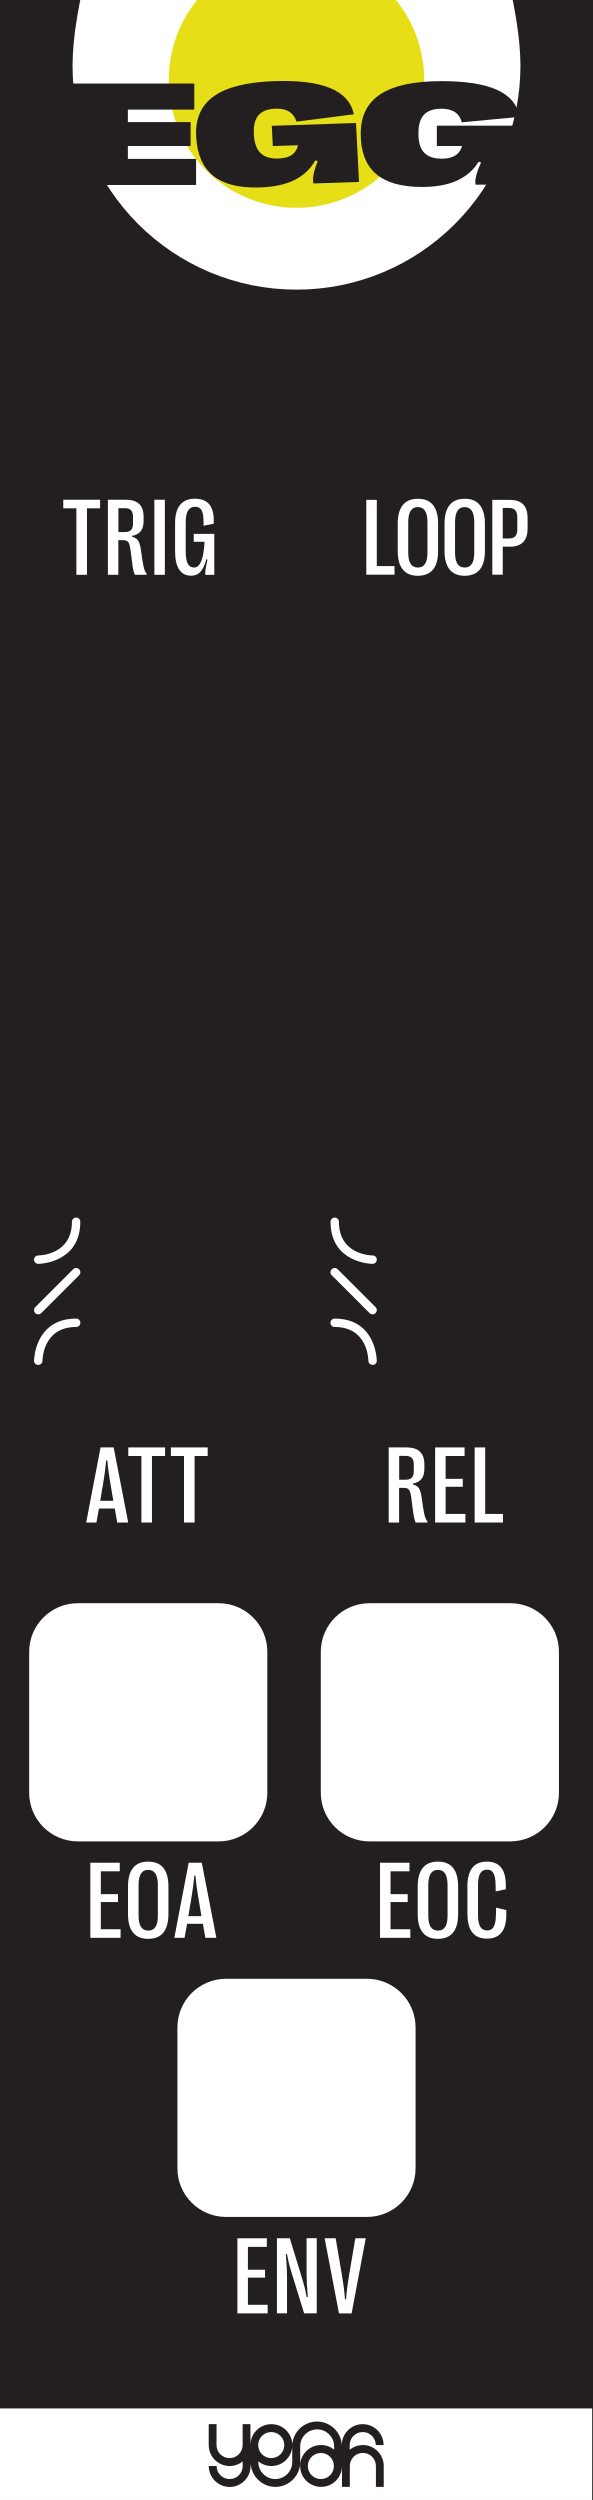
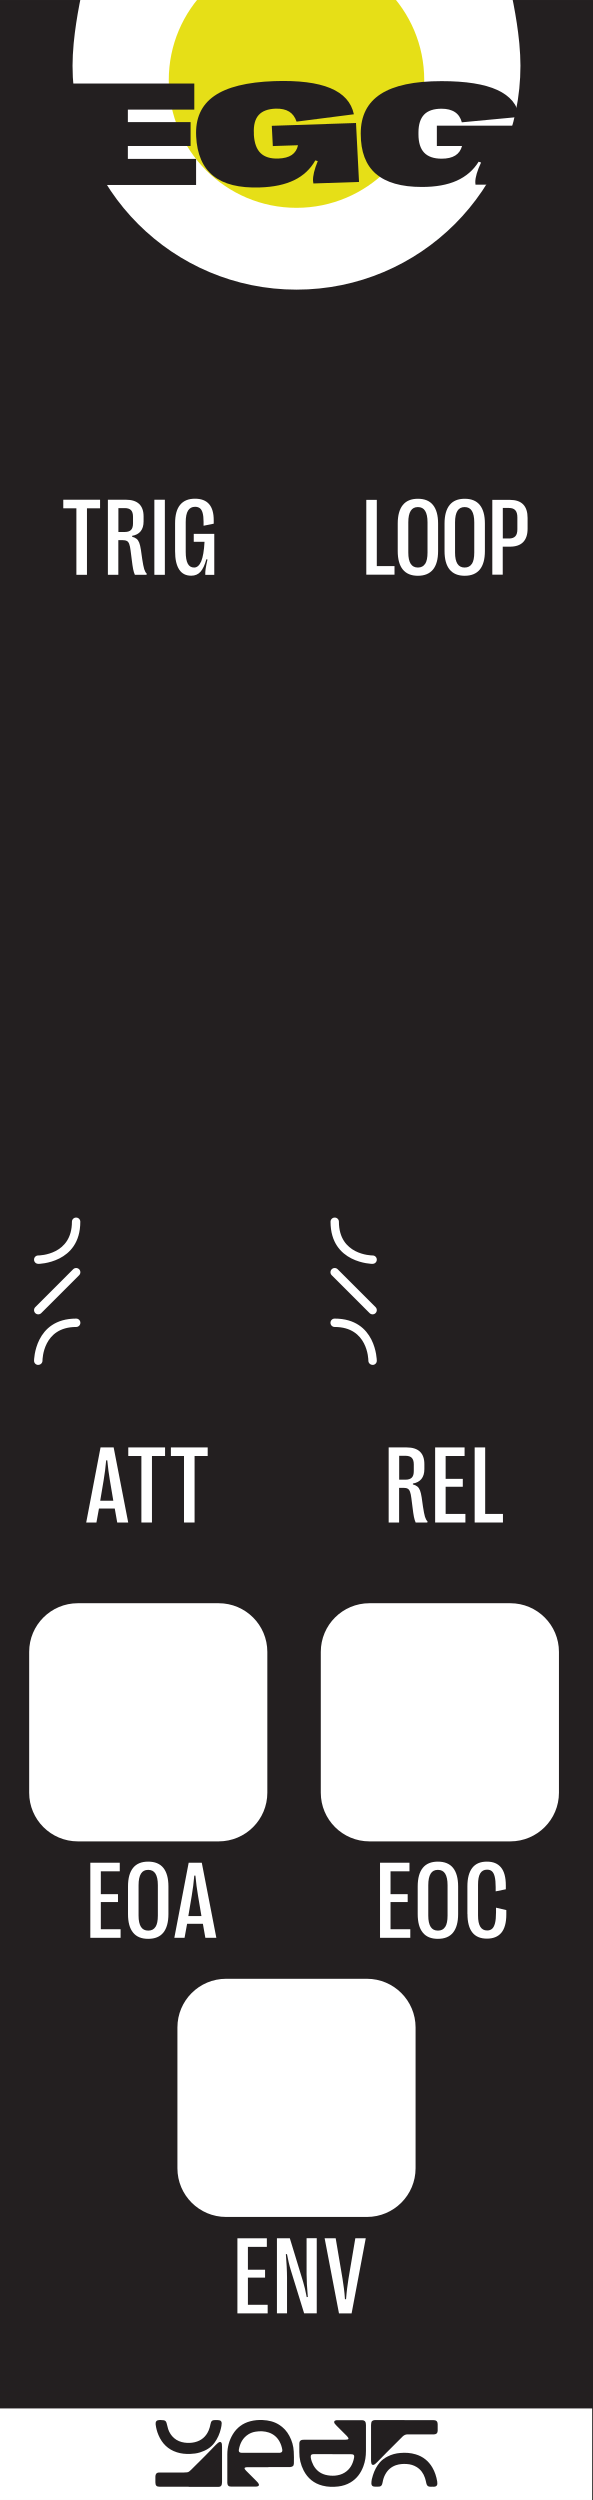
<svg xmlns="http://www.w3.org/2000/svg" id="design" width="30.48mm" height="128.5mm" viewBox="0 0 86.4 364.25">
-   <rect id="BG" width="86.4" height="366.7" style="fill: #231f20;" />
+   <rect id="BG" width="86.4" height="366.7" style="fill: #231f20; stroke-width: 0px;" />
  <g>
    <g id="EGG_ILLO" data-name="EGG ILLO">
-       <path d="m75.67,6.38c0-.1-.02-.2-.03-.3-1.38-14.01-10.01-35.1-11.21-37.97-.03-.08-.06-.15-.1-.23-.03-.06-.04-.1-.04-.1h0c-3.54-8.14-11.65-13.84-21.09-13.84s-17.55,5.7-21.09,13.84h0s-.02.04-.04.1c-.03.08-.06.15-.1.23-1.19,2.86-9.83,23.96-11.21,37.97-.01.1-.02.2-.03.3-.1,1.11-.16,2.18-.16,3.19,0,18.02,14.61,32.63,32.63,32.63s32.63-14.61,32.63-32.63c0-1.01-.06-2.07-.16-3.19Z" style="fill: #fff;" />
-       <circle cx="43.2" cy="11.67" r="18.61" style="fill: #e6df17;" />
+       <path d="M75.67,6.38c0-.1-.02-.2-.03-.3-1.38-14.01-10.01-35.1-11.21-37.97-.03-.08-.06-.15-.1-.23-.03-.06-.04-.1-.04-.1h0c-3.54-8.14-11.65-13.84-21.09-13.84s-17.55,5.7-21.09,13.84h0s-.02.04-.04.1c-.03.08-.06.15-.1.23-1.19,2.86-9.83,23.96-11.21,37.97-.01.1-.02.2-.03.3-.1,1.11-.16,2.18-.16,3.19,0,18.02,14.61,32.63,32.63,32.63s32.63-14.61,32.63-32.63c0-1.01-.06-2.07-.16-3.19Z" style="fill: #fff; stroke-width: 0px;" />
+       <circle cx="43.2" cy="11.67" r="18.61" style="fill: #e6df17; stroke-width: 0px;" />
    </g>
    <g id="EGG">
-       <path d="m28.57,26.95H10.48v-14.78h17.83v3.8h-9.68v1.82h9.14v3.48h-9.14v1.88h9.94v3.8Z" style="fill: #231f20;" />
-       <path d="m31.08,25.63c-1.53-1.23-2.37-3.14-2.5-5.75v-.04c-.13-2.57.74-4.52,2.61-5.84s4.8-2.04,8.76-2.18c3.54-.12,6.26.22,8.18,1.02s3.06,2.06,3.43,3.81l-8.35,1.07c-.22-.66-.58-1.15-1.08-1.46s-1.16-.45-1.96-.43c-1.14.04-1.97.35-2.49.94s-.75,1.47-.69,2.64v.26c.08,1.2.4,2.08.98,2.64s1.44.83,2.58.79c.83-.03,1.49-.2,1.96-.52s.78-.8.91-1.42l-3.67.12-.15-2.95,12.27-.41.44,8.59-6.65.22c-.03-.15-.04-.28-.05-.37-.04-.71.19-1.67.69-2.89l-.36-.1c-.71,1.26-1.73,2.22-3.06,2.87s-3,1.01-5.02,1.07c-3,.1-5.26-.46-6.79-1.69Z" style="fill: #231f20;" />
-       <path d="m54.76,25.32c-1.47-1.28-2.2-3.22-2.2-5.83v-.04c0-2.58.97-4.49,2.91-5.75s4.9-1.88,8.87-1.88c3.54,0,6.25.43,8.12,1.29s2.95,2.16,3.23,3.92l-8.4.79c-.18-.67-.52-1.17-1.01-1.49s-1.13-.49-1.94-.49c-1.14,0-1.99.28-2.54.85s-.83,1.44-.83,2.62v.26c0,1.2.28,2.09.83,2.67s1.4.88,2.54.88c.83,0,1.49-.15,1.99-.46s.82-.77.99-1.39h-3.67v-2.96h12.28v8.6h-6.65c-.02-.15-.03-.28-.03-.37,0-.71.28-1.66.84-2.86l-.35-.12c-.77,1.24-1.84,2.16-3.2,2.77s-3.05.91-5.07.91c-3,0-5.23-.64-6.7-1.92Z" style="fill: #231f20;" />
+       <path d="M28.57,26.95H10.48v-14.78h17.83v3.8h-9.68v1.82h9.14v3.48h-9.14v1.88h9.94v3.8Z" style="fill: #231f20; stroke-width: 0px;" />
+       <path d="M31.08,25.63c-1.53-1.23-2.37-3.14-2.5-5.75v-.04c-.13-2.57.74-4.52,2.61-5.84s4.8-2.04,8.76-2.18c3.54-.12,6.26.22,8.18,1.02s3.06,2.06,3.43,3.81l-8.35,1.07c-.22-.66-.58-1.15-1.08-1.46s-1.16-.45-1.96-.43c-1.14.04-1.97.35-2.49.94s-.75,1.47-.69,2.64v.26c.08,1.2.4,2.08.98,2.64s1.44.83,2.58.79c.83-.03,1.49-.2,1.96-.52s.78-.8.91-1.42l-3.67.12-.15-2.95,12.27-.41.44,8.59-6.65.22c-.03-.15-.04-.28-.05-.37-.04-.71.19-1.67.69-2.89l-.36-.1c-.71,1.26-1.73,2.22-3.06,2.87s-3,1.01-5.02,1.07c-3,.1-5.26-.46-6.79-1.69Z" style="fill: #231f20; stroke-width: 0px;" />
+       <path d="M54.76,25.32c-1.47-1.28-2.2-3.22-2.2-5.83v-.04c0-2.58.97-4.49,2.91-5.75s4.9-1.88,8.87-1.88c3.54,0,6.25.43,8.12,1.29s2.95,2.16,3.23,3.92l-8.4.79c-.18-.67-.52-1.17-1.01-1.49s-1.13-.49-1.94-.49c-1.14,0-1.99.28-2.54.85s-.83,1.44-.83,2.62v.26c0,1.2.28,2.09.83,2.67s1.4.88,2.54.88c.83,0,1.49-.15,1.99-.46s.82-.77.99-1.39h-3.67v-2.96h12.28v8.6h-6.65c-.02-.15-.03-.28-.03-.37,0-.71.28-1.66.84-2.86l-.35-.12c-.77,1.24-1.84,2.16-3.2,2.77s-3.05.91-5.07.91c-3,0-5.23-.64-6.7-1.92Z" style="fill: #231f20; stroke-width: 0px;" />
    </g>
  </g>
  <g id="REL_slopes" data-name="REL slopes">
-     <path d="m54.29,191.5c.16,0,.31-.06.43-.18.24-.24.24-.63,0-.87l-5.52-5.52c-.24-.24-.63-.24-.87,0-.24.24-.24.63,0,.87l5.52,5.52c.12.12.28.18.43.18Z" style="fill: #fff;" />
-     <path d="m54.29,184.14c.34,0,.61-.27.61-.61,0-.34-.27-.61-.61-.61-.2,0-4.91-.08-4.91-4.91,0-.34-.27-.61-.61-.61s-.61.27-.61.61c0,6.07,6.08,6.14,6.14,6.14Z" style="fill: #fff;" />
-     <path d="m54.29,198.87h0c.34,0,.61-.27.61-.61,0-.06-.07-6.14-6.14-6.14-.34,0-.61.27-.61.61,0,.34.27.61.61.61,4.83,0,4.91,4.71,4.91,4.91,0,.34.28.61.61.61Z" style="fill: #fff;" />
+     <path d="M54.29,191.5c.16,0,.31-.06.43-.18.24-.24.24-.63,0-.87l-5.52-5.52c-.24-.24-.63-.24-.87,0-.24.24-.24.63,0,.87l5.52,5.52c.12.12.28.18.43.18Z" style="fill: #fff; stroke-width: 0px;" />
+     <path d="M54.29,184.14c.34,0,.61-.27.61-.61,0-.34-.27-.61-.61-.61-.2,0-4.91-.08-4.91-4.91,0-.34-.27-.61-.61-.61s-.61.27-.61.61c0,6.07,6.08,6.14,6.14,6.14Z" style="fill: #fff; stroke-width: 0px;" />
+     <path d="M54.29,198.87h0c.34,0,.61-.27.61-.61,0-.06-.07-6.14-6.14-6.14-.34,0-.61.27-.61.61,0,.34.27.61.61.61,4.83,0,4.91,4.71,4.91,4.91,0,.34.28.61.61.61Z" style="fill: #fff; stroke-width: 0px;" />
  </g>
  <g id="ATT_slopes" data-name="ATT slopes">
-     <path d="m5.57,191.5c-.16,0-.31-.06-.43-.18-.24-.24-.24-.63,0-.87l5.52-5.52c.24-.24.63-.24.87,0,.24.24.24.63,0,.87l-5.52,5.52c-.12.12-.28.18-.43.18Z" style="fill: #fff;" />
-     <path d="m5.57,184.14c-.34,0-.61-.27-.61-.61s.27-.61.61-.61c.2,0,4.91-.08,4.91-4.91,0-.34.27-.61.61-.61s.61.27.61.61c0,6.07-6.08,6.14-6.14,6.14Z" style="fill: #fff;" />
-     <path d="m5.57,198.87h0c-.34,0-.61-.27-.61-.61,0-.06.07-6.14,6.14-6.14.34,0,.61.27.61.61s-.27.61-.61.61c-4.83,0-4.91,4.71-4.91,4.91,0,.34-.28.61-.61.61Z" style="fill: #fff;" />
+     <path d="M5.57,191.5c-.16,0-.31-.06-.43-.18-.24-.24-.24-.63,0-.87l5.52-5.52c.24-.24.63-.24.87,0,.24.24.24.63,0,.87l-5.52,5.52c-.12.12-.28.18-.43.18Z" style="fill: #fff; stroke-width: 0px;" />
+     <path d="M5.57,184.14c-.34,0-.61-.27-.61-.61s.27-.61.61-.61c.2,0,4.91-.08,4.91-4.91,0-.34.27-.61.61-.61s.61.27.61.61c0,6.07-6.08,6.14-6.14,6.14Z" style="fill: #fff; stroke-width: 0px;" />
+     <path d="M5.57,198.87h0c-.34,0-.61-.27-.61-.61,0-.06.07-6.14,6.14-6.14.34,0,.61.27.61.61s-.27.61-.61.61c-4.83,0-4.91,4.71-4.91,4.91,0,.34-.28.61-.61.61Z" style="fill: #fff; stroke-width: 0px;" />
  </g>
  <g>
-     <path d="m14.04,221.83h-1.48l2.09-10.94h1.91l2.12,10.94h-1.6l-.36-2.04h-2.3l-.37,2.04Zm.57-3.16h1.9l-.5-2.98c-.16-.91-.28-1.88-.38-2.91h-.16c-.09,1.01-.21,1.98-.37,2.91l-.5,2.98Z" style="fill: #fff;" />
-     <path d="m22.13,221.83h-1.53v-9.69h-1.91v-1.25h5.36v1.25h-1.91v9.69Z" style="fill: #fff;" />
-     <path d="m28.34,221.83h-1.53v-9.69h-1.91v-1.25h5.36v1.25h-1.91v9.69Z" style="fill: #fff;" />
+     <path d="M14.04,221.83h-1.48l2.09-10.94h1.91l2.12,10.94h-1.6l-.36-2.04h-2.3l-.37,2.04ZM14.61,218.66h1.9l-.5-2.98c-.16-.91-.28-1.88-.38-2.91h-.16c-.09,1.01-.21,1.98-.37,2.91l-.5,2.98Z" style="fill: #fff; stroke-width: 0px;" />
+     <path d="M22.13,221.83h-1.53v-9.69h-1.91v-1.25h5.36v1.25h-1.91v9.69Z" style="fill: #fff; stroke-width: 0px;" />
+     <path d="M28.34,221.83h-1.53v-9.69h-1.91v-1.25h5.36v1.25h-1.91v9.69Z" style="fill: #fff; stroke-width: 0px;" />
  </g>
  <g>
-     <path d="m56.63,221.83v-10.94h2.62c.85,0,1.49.2,1.93.61.43.41.65,1.01.65,1.82v.73c0,.6-.14,1.08-.43,1.44-.28.35-.7.57-1.24.66v.13c.27.07.48.17.64.3.16.12.29.31.39.56.1.25.18.6.25,1.05l.19,1.34c.1.67.2,1.16.29,1.47.1.31.22.53.37.66l-.03.17h-1.7c-.1-.22-.18-.49-.25-.82-.07-.33-.13-.81-.21-1.44l-.16-1.26c-.05-.43-.12-.75-.2-.96-.08-.22-.19-.37-.34-.45-.14-.08-.34-.12-.6-.12h-.65v5.05h-1.53Zm2.45-6.23c.42,0,.72-.1.92-.3s.29-.52.29-.96v-.96c0-.44-.1-.76-.29-.96s-.5-.3-.92-.3h-.92v3.48h.92Z" style="fill: #fff;" />
-     <path d="m67.81,221.83h-4.41v-10.94h4.29v1.25h-2.76v3.33h2.5v1.15h-2.5v3.96h2.88v1.25Z" style="fill: #fff;" />
-     <path d="m73.28,221.83h-4.12v-10.94h1.53v9.69h2.59v1.25Z" style="fill: #fff;" />
+     <path d="M56.63,221.83v-10.94h2.62c.85,0,1.49.2,1.93.61.43.41.65,1.01.65,1.82v.73c0,.6-.14,1.08-.43,1.44-.28.35-.7.57-1.24.66v.13c.27.07.48.17.64.3.16.12.29.31.39.56.1.25.18.6.25,1.05l.19,1.34c.1.67.2,1.16.29,1.47.1.31.22.53.37.66l-.03.17h-1.7c-.1-.22-.18-.49-.25-.82-.07-.33-.13-.81-.21-1.44l-.16-1.26c-.05-.43-.12-.75-.2-.96-.08-.22-.19-.37-.34-.45-.14-.08-.34-.12-.6-.12h-.65v5.05h-1.53ZM59.08,215.59c.42,0,.72-.1.92-.3s.29-.52.29-.96v-.96c0-.44-.1-.76-.29-.96s-.5-.3-.92-.3h-.92v3.48h.92Z" style="fill: #fff; stroke-width: 0px;" />
+     <path d="M67.81,221.83h-4.41v-10.94h4.29v1.25h-2.76v3.33h2.5v1.15h-2.5v3.96h2.88v1.25Z" style="fill: #fff; stroke-width: 0px;" />
+     <path d="M73.28,221.83h-4.12v-10.94h1.53v9.69h2.59v1.25Z" style="fill: #fff; stroke-width: 0px;" />
  </g>
  <g>
-     <path d="m12.66,83.75h-1.53v-9.69h-1.91v-1.25h5.36v1.25h-1.91v9.69Z" style="fill: #fff;" />
-     <path d="m15.72,83.75v-10.94h2.62c.85,0,1.49.2,1.93.61.43.41.65,1.01.65,1.82v.73c0,.6-.14,1.08-.43,1.44-.28.35-.7.57-1.24.66v.13c.27.07.48.17.64.3.16.12.29.31.39.56.1.25.18.6.25,1.05l.19,1.34c.1.67.2,1.16.29,1.47.1.31.22.53.37.66l-.03.17h-1.7c-.1-.22-.18-.49-.25-.82-.07-.33-.13-.81-.21-1.44l-.16-1.26c-.05-.43-.12-.75-.2-.96-.08-.22-.19-.37-.34-.45-.14-.08-.34-.12-.6-.12h-.65v5.05h-1.53Zm2.45-6.23c.42,0,.72-.1.92-.3s.29-.52.29-.96v-.96c0-.44-.1-.76-.29-.96-.2-.2-.5-.3-.92-.3h-.92v3.48h.92Z" style="fill: #fff;" />
-     <path d="m24.02,83.75h-1.53v-10.94h1.53v10.94Z" style="fill: #fff;" />
-     <path d="m26.1,82.97c-.39-.6-.59-1.48-.59-2.66v-4.07c0-1.19.24-2.08.73-2.68s1.21-.9,2.17-.9c1.82,0,2.73,1.04,2.73,3.13v.51l-1.48.3v-.57c0-.55-.05-.99-.14-1.31s-.23-.55-.41-.68-.41-.2-.68-.2c-.46,0-.8.18-1.03.55s-.34.93-.34,1.68v4.34c0,.77.1,1.34.3,1.72s.51.56.93.56.77-.3,1.03-.91c.25-.61.41-1.55.48-2.84h-1.57v-1.16h2.99v5.98h-1.31c-.01-.25,0-.54.05-.87.05-.33.14-.79.27-1.37l-.16-.04c-.23.84-.52,1.45-.86,1.83-.34.38-.79.57-1.35.57-.78,0-1.36-.3-1.75-.89Z" style="fill: #fff;" />
+     <path d="M12.66,83.75h-1.53v-9.69h-1.91v-1.25h5.36v1.25h-1.91v9.69Z" style="fill: #fff; stroke-width: 0px;" />
+     <path d="M15.72,83.75v-10.94h2.62c.85,0,1.49.2,1.93.61.43.41.65,1.01.65,1.82v.73c0,.6-.14,1.08-.43,1.44-.28.35-.7.57-1.24.66v.13c.27.07.48.17.64.3.16.12.29.31.39.56.1.25.18.6.25,1.05l.19,1.34c.1.67.2,1.16.29,1.47.1.31.22.53.37.66l-.03.17h-1.7c-.1-.22-.18-.49-.25-.82-.07-.33-.13-.81-.21-1.44l-.16-1.26c-.05-.43-.12-.75-.2-.96-.08-.22-.19-.37-.34-.45-.14-.08-.34-.12-.6-.12h-.65v5.05h-1.53ZM18.17,77.51c.42,0,.72-.1.92-.3s.29-.52.29-.96v-.96c0-.44-.1-.76-.29-.96-.2-.2-.5-.3-.92-.3h-.92v3.48h.92Z" style="fill: #fff; stroke-width: 0px;" />
+     <path d="M24.02,83.75h-1.53v-10.94h1.53v10.94Z" style="fill: #fff; stroke-width: 0px;" />
+     <path d="M26.1,82.97c-.39-.6-.59-1.48-.59-2.66v-4.07c0-1.19.24-2.08.73-2.68s1.21-.9,2.17-.9c1.82,0,2.73,1.04,2.73,3.13v.51l-1.48.3v-.57c0-.55-.05-.99-.14-1.31s-.23-.55-.41-.68-.41-.2-.68-.2c-.46,0-.8.18-1.03.55s-.34.93-.34,1.68v4.34c0,.77.1,1.34.3,1.72s.51.56.93.56.77-.3,1.03-.91c.25-.61.41-1.55.48-2.84h-1.57v-1.16h2.99v5.98h-1.31c-.01-.25,0-.54.05-.87.05-.33.14-.79.27-1.37l-.16-.04c-.23.84-.52,1.45-.86,1.83-.34.38-.79.57-1.35.57-.78,0-1.36-.3-1.75-.89Z" style="fill: #fff; stroke-width: 0px;" />
  </g>
-   <rect x="4.25" y="233.59" width="34.7" height="34.7" rx="7.09" ry="7.09" style="fill: #fff;" />
+   <rect x="4.25" y="233.59" width="34.7" height="34.7" rx="7.09" ry="7.09" style="fill: #fff; stroke-width: 0px;" />
  <g>
-     <path d="m17.57,282.34h-4.41v-10.94h4.29v1.25h-2.76v3.33h2.5v1.15h-2.5v3.96h2.88v1.25Z" style="fill: #fff;" />
-     <path d="m19.39,281.58c-.5-.61-.74-1.51-.74-2.7v-4.02c0-1.2.25-2.1.74-2.71.49-.61,1.23-.91,2.2-.91s1.72.3,2.21.91.74,1.51.74,2.71v4.02c0,1.19-.25,2.09-.74,2.7s-1.23.91-2.21.91-1.71-.3-2.2-.91Zm3.27-.83c.23-.36.34-.91.34-1.65v-4.43c0-.75-.12-1.31-.35-1.68-.23-.37-.58-.55-1.06-.55s-.82.18-1.05.55c-.23.37-.35.93-.35,1.68v4.43c0,.74.12,1.29.35,1.65.23.36.58.54,1.06.54s.83-.18,1.05-.54Z" style="fill: #fff;" />
-     <path d="m26.88,282.34h-1.48l2.09-10.94h1.91l2.12,10.94h-1.6l-.36-2.04h-2.3l-.37,2.04Zm.57-3.16h1.9l-.5-2.98c-.16-.91-.28-1.88-.38-2.91h-.16c-.09,1.01-.21,1.98-.37,2.91l-.5,2.98Z" style="fill: #fff;" />
+     <path d="M17.57,282.34h-4.41v-10.94h4.29v1.25h-2.76v3.33h2.5v1.15h-2.5v3.96h2.88v1.25Z" style="fill: #fff; stroke-width: 0px;" />
+     <path d="M19.39,281.58c-.5-.61-.74-1.51-.74-2.7v-4.02c0-1.2.25-2.1.74-2.71.49-.61,1.23-.91,2.2-.91s1.72.3,2.21.91.74,1.51.74,2.71v4.02c0,1.19-.25,2.09-.74,2.7s-1.23.91-2.21.91-1.71-.3-2.2-.91ZM22.66,280.75c.23-.36.34-.91.34-1.65v-4.43c0-.75-.12-1.31-.35-1.68-.23-.37-.58-.55-1.06-.55s-.82.18-1.05.55c-.23.37-.35.93-.35,1.68v4.43c0,.74.12,1.29.35,1.65.23.36.58.54,1.06.54s.83-.18,1.05-.54Z" style="fill: #fff; stroke-width: 0px;" />
+     <path d="M26.88,282.34h-1.48l2.09-10.94h1.91l2.12,10.94h-1.6l-.36-2.04h-2.3l-.37,2.04ZM27.45,279.17h1.9l-.5-2.98c-.16-.91-.28-1.88-.38-2.91h-.16c-.09,1.01-.21,1.98-.37,2.91l-.5,2.98Z" style="fill: #fff; stroke-width: 0px;" />
  </g>
-   <rect x="0" y="350.91" width="86.28" height="13.34" style="fill: #fff;" />
-   <rect x="46.74" y="233.59" width="34.7" height="34.7" rx="7.09" ry="7.09" style="fill: #fff;" />
+   <rect x="0" y="350.91" width="86.28" height="13.34" style="fill: #fff; stroke-width: 0px;" />
+   <rect x="46.74" y="233.59" width="34.7" height="34.7" rx="7.09" ry="7.09" style="fill: #fff; stroke-width: 0px;" />
  <g>
-     <path d="m59.78,282.34h-4.41v-10.94h4.29v1.25h-2.76v3.33h2.5v1.15h-2.5v3.96h2.88v1.25Z" style="fill: #fff;" />
-     <path d="m61.6,281.58c-.5-.61-.74-1.51-.74-2.7v-4.02c0-1.2.25-2.1.74-2.71.49-.61,1.23-.91,2.2-.91s1.72.3,2.21.91.74,1.51.74,2.71v4.02c0,1.19-.25,2.09-.74,2.7s-1.23.91-2.21.91-1.71-.3-2.2-.91Zm3.27-.83c.23-.36.34-.91.34-1.65v-4.43c0-.75-.12-1.31-.35-1.68-.23-.37-.58-.55-1.06-.55s-.82.18-1.05.55c-.23.37-.35.93-.35,1.68v4.43c0,.74.12,1.29.35,1.65.23.36.58.54,1.06.54s.83-.18,1.05-.54Z" style="fill: #fff;" />
-     <path d="m68.1,278.89v-4.05c0-1.19.24-2.08.71-2.69s1.18-.91,2.12-.91,1.59.28,2.06.84.71,1.44.71,2.63v.56l-1.48.3v-.62c0-.64-.05-1.15-.14-1.52s-.23-.63-.41-.79-.42-.23-.7-.23c-.45,0-.78.18-1,.54s-.32.91-.32,1.66v4.46c0,.75.11,1.3.33,1.66s.55.54,1,.54c.29,0,.52-.08.71-.24s.33-.43.43-.81.15-.91.15-1.57v-.7l1.5.35v.64c0,1.21-.25,2.1-.73,2.67s-1.18.85-2.09.85c-1.9,0-2.84-1.2-2.84-3.6Z" style="fill: #fff;" />
+     <path d="M59.78,282.34h-4.41v-10.94h4.29v1.25h-2.76v3.33h2.5v1.15h-2.5v3.96h2.88v1.25Z" style="fill: #fff; stroke-width: 0px;" />
+     <path d="M61.6,281.58c-.5-.61-.74-1.51-.74-2.7v-4.02c0-1.2.25-2.1.74-2.71.49-.61,1.23-.91,2.2-.91s1.72.3,2.21.91.74,1.51.74,2.71v4.02c0,1.19-.25,2.09-.74,2.7s-1.23.91-2.21.91-1.71-.3-2.2-.91ZM64.87,280.75c.23-.36.34-.91.34-1.65v-4.43c0-.75-.12-1.31-.35-1.68-.23-.37-.58-.55-1.06-.55s-.82.18-1.05.55c-.23.37-.35.93-.35,1.68v4.43c0,.74.12,1.29.35,1.65.23.36.58.54,1.06.54s.83-.18,1.05-.54Z" style="fill: #fff; stroke-width: 0px;" />
+     <path d="M68.1,278.89v-4.05c0-1.19.24-2.08.71-2.69s1.18-.91,2.12-.91,1.59.28,2.06.84.71,1.44.71,2.63v.56l-1.48.3v-.62c0-.64-.05-1.15-.14-1.52s-.23-.63-.41-.79-.42-.23-.7-.23c-.45,0-.78.18-1,.54s-.32.91-.32,1.66v4.46c0,.75.11,1.3.33,1.66s.55.54,1,.54c.29,0,.52-.08.71-.24s.33-.43.43-.81.15-.91.15-1.57v-.7l1.5.35v.64c0,1.21-.25,2.1-.73,2.67s-1.18.85-2.09.85c-1.9,0-2.84-1.2-2.84-3.6Z" style="fill: #fff; stroke-width: 0px;" />
  </g>
-   <rect x="25.85" y="288.31" width="34.7" height="34.7" rx="7.09" ry="7.09" style="fill: #fff;" />
+   <rect x="25.85" y="288.31" width="34.7" height="34.7" rx="7.09" ry="7.09" style="fill: #fff; stroke-width: 0px;" />
  <g>
-     <path d="m39,337.06h-4.41v-10.94h4.29v1.25h-2.76v3.33h2.5v1.15h-2.5v3.96h2.88v1.25Z" style="fill: #fff;" />
-     <path d="m40.35,337.06v-10.94h1.88l1.94,6.36c.17.54.34,1.28.52,2.21l.16-.02c-.12-1.34-.18-2.46-.18-3.36v-5.2h1.48v10.94h-1.84l-1.95-6.32c-.1-.34-.2-.68-.28-1.03-.08-.35-.17-.78-.27-1.28l-.16.02c.05.55.09,1.14.12,1.76s.05,1.17.05,1.65v5.2s-1.48,0-1.48,0Z" style="fill: #fff;" />
-     <path d="m49.39,337.06l-2.09-10.94h1.61l.99,5.86c.08.51.15.99.21,1.44s.11.97.15,1.57h.16c.05-.62.1-1.15.16-1.6s.12-.92.2-1.41l.99-5.86h1.52l-2.06,10.94h-1.83Z" style="fill: #fff;" />
+     <path d="M39,337.06h-4.41v-10.94h4.29v1.25h-2.76v3.33h2.5v1.15h-2.5v3.96h2.88v1.25Z" style="fill: #fff; stroke-width: 0px;" />
+     <path d="M40.35,337.06v-10.94h1.88l1.94,6.36c.17.54.34,1.28.52,2.21l.16-.02c-.12-1.34-.18-2.46-.18-3.36v-5.2h1.48v10.94h-1.84l-1.95-6.32c-.1-.34-.2-.68-.28-1.03-.08-.35-.17-.78-.27-1.28l-.16.02c.05.55.09,1.14.12,1.76s.05,1.17.05,1.65v5.2s-1.48,0-1.48,0Z" style="fill: #fff; stroke-width: 0px;" />
+     <path d="M49.39,337.06l-2.09-10.94h1.61l.99,5.86c.08.51.15.99.21,1.44s.11.97.15,1.57h.16c.05-.62.1-1.15.16-1.6s.12-.92.2-1.41l.99-5.86h1.52l-2.06,10.94h-1.83Z" style="fill: #fff; stroke-width: 0px;" />
  </g>
-   <circle cx="39.92" cy="356.39" r="1.69" style="fill: none;" />
-   <polygon points="48.7 357.75 48.7 357.75 48.7 357.75 48.7 357.75" style="fill: #231f20;" />
-   <circle cx="39.92" cy="356.39" r="1.69" style="fill: none;" />
-   <path d="m39.92,359.1c-.64,0-1.23-.22-1.69-.59v.17h0c.04,1.18,1.01,2.12,2.2,2.12s2.15-.94,2.2-2.12v-2.28c0,1.5-1.21,2.71-2.71,2.71Z" style="fill: none;" />
-   <path d="m46.35,357.41c-.93,0-1.69.76-1.69,1.69s.76,1.69,1.69,1.69,1.69-.76,1.69-1.69-.76-1.69-1.69-1.69Z" style="fill: none;" />
-   <polygon points="48.7 357.75 48.7 357.75 48.7 357.75 48.7 357.75" style="fill: none;" />
-   <path d="m52.85,356.25c-.72,0-1.38.25-1.9.67v-.67c0-1.05.85-1.9,1.9-1.9s1.9.85,1.9,1.9h1.14c0-1.68-1.36-3.05-3.05-3.05-.72,0-1.38.25-1.9.67-.7.56-1.14,1.42-1.14,2.38h0c-.1-1.91-1.68-3.43-3.61-3.43s-3.51,1.52-3.61,3.43h0v2.57c-.05,1.32-1.14,2.38-2.47,2.38s-2.42-1.06-2.47-2.38h0v-.19c.52.42,1.18.67,1.9.67,1.68,0,3.05-1.36,3.05-3.05s-1.36-3.05-3.05-3.05-3.05,1.36-3.05,3.05v-3.05h-1.14v3.05c0,1.05-.85,1.9-1.9,1.9s-1.9-.85-1.9-1.9v-3.05h-1.14v3.05c0,1.68,1.36,3.05,3.05,3.05.72,0,1.38-.25,1.9-.67v.67c0,1.05-.85,1.9-1.9,1.9s-1.9-.85-1.9-1.9h-1.14c0,1.68,1.36,3.05,3.05,3.05.72,0,1.38-.25,1.9-.67.7-.56,1.14-1.42,1.14-2.38,0-.1,0-.2.02-.31.14,1.87,1.7,3.35,3.6,3.35s3.51-1.52,3.61-3.43h0v-2.57c.05-1.32,1.14-2.38,2.47-2.38s2.42,1.06,2.47,2.38h0v.57c-.52-.42-1.18-.67-1.9-.67-1.68,0-3.05,1.36-3.05,3.05s1.36,3.05,3.05,3.05,3.05-1.36,3.05-3.05v3.05h1.14v-3.05c0-1.05.85-1.9,1.9-1.9s1.9.85,1.9,1.9v3.05h1.14v-3.05c0-1.68-1.36-3.05-3.05-3.05Zm-13.33-1.9c1.05,0,1.9.85,1.9,1.9s-.85,1.9-1.9,1.9-1.9-.85-1.9-1.9.85-1.9,1.9-1.9Zm7.23,6.85c-1.05,0-1.9-.85-1.9-1.9s.85-1.9,1.9-1.9,1.9.85,1.9,1.9-.85,1.9-1.9,1.9Zm2.64-3.43s0,0,0,0h0s0,0,0,0Z" style="fill: #231f20;" />
+   <circle cx="39.92" cy="356.39" r="1.69" style="fill: none; stroke-width: 0px;" />
+   <polygon points="48.7 357.75 48.7 357.75 48.7 357.75 48.7 357.75" style="fill: #231f20; stroke-width: 0px;" />
+   <circle cx="39.92" cy="356.39" r="1.69" style="fill: none; stroke-width: 0px;" />
+   <path d="M39.92,359.1c-.64,0-1.23-.22-1.69-.59v.17h0c.04,1.18,1.01,2.12,2.2,2.12s2.15-.94,2.2-2.12v-2.28c0,1.5-1.21,2.71-2.71,2.71Z" style="fill: none; stroke-width: 0px;" />
+   <path d="M46.35,357.41c-.93,0-1.69.76-1.69,1.69s.76,1.69,1.69,1.69,1.69-.76,1.69-1.69-.76-1.69-1.69-1.69Z" style="fill: none; stroke-width: 0px;" />
+   <polygon points="48.7 357.75 48.7 357.75 48.7 357.75 48.7 357.75" style="fill: none; stroke-width: 0px;" />
  <g>
-     <path d="m57.47,83.73h-4.1v-10.9h1.53v9.65h2.58v1.25Z" style="fill: #fff;" />
-     <path d="m58.69,82.98c-.49-.6-.74-1.5-.74-2.69v-4.01c0-1.19.25-2.09.74-2.7s1.22-.91,2.2-.91,1.71.3,2.2.91.74,1.5.74,2.7v4.01c0,1.19-.25,2.09-.74,2.69s-1.23.91-2.2.91-1.7-.3-2.2-.91Zm3.25-.83c.23-.36.34-.91.34-1.64v-4.41c0-.75-.12-1.3-.35-1.67s-.58-.55-1.05-.55-.82.18-1.05.55-.35.92-.35,1.67v4.41c0,.74.12,1.28.35,1.64s.58.54,1.05.54.82-.18,1.05-.54Z" style="fill: #fff;" />
-     <path d="m65.51,82.98c-.49-.6-.74-1.5-.74-2.69v-4.01c0-1.19.25-2.09.74-2.7s1.22-.91,2.2-.91,1.71.3,2.2.91.74,1.5.74,2.7v4.01c0,1.19-.25,2.09-.74,2.69s-1.23.91-2.2.91-1.7-.3-2.2-.91Zm3.25-.83c.23-.36.34-.91.34-1.64v-4.41c0-.75-.12-1.3-.35-1.67s-.58-.55-1.05-.55-.82.18-1.05.55-.35.92-.35,1.67v4.41c0,.74.12,1.28.35,1.64s.58.54,1.05.54.82-.18,1.05-.54Z" style="fill: #fff;" />
-     <path d="m71.73,83.73v-10.9h2.56c1.72,0,2.58.88,2.58,2.64v1.56c0,.87-.22,1.52-.65,1.96s-1.08.66-1.93.66h-1.04v4.08h-1.53Zm2.42-5.27c.42,0,.72-.11.92-.32s.3-.55.3-1.02v-1.74c0-.47-.1-.82-.3-1.04s-.5-.33-.92-.33h-.9v4.44h.9Z" style="fill: #fff;" />
+     <path d="M57.47,83.73h-4.1v-10.9h1.53v9.65h2.58v1.25Z" style="fill: #fff; stroke-width: 0px;" />
+     <path d="M58.69,82.98c-.49-.6-.74-1.5-.74-2.69v-4.01c0-1.19.25-2.09.74-2.7s1.22-.91,2.2-.91,1.71.3,2.2.91.74,1.5.74,2.7v4.01c0,1.19-.25,2.09-.74,2.69s-1.23.91-2.2.91-1.7-.3-2.2-.91ZM61.95,82.15c.23-.36.34-.91.34-1.64v-4.41c0-.75-.12-1.3-.35-1.67s-.58-.55-1.05-.55-.82.18-1.05.55-.35.92-.35,1.67v4.41c0,.74.12,1.28.35,1.64s.58.54,1.05.54.82-.18,1.05-.54Z" style="fill: #fff; stroke-width: 0px;" />
+     <path d="M65.51,82.98c-.49-.6-.74-1.5-.74-2.69v-4.01c0-1.19.25-2.09.74-2.7s1.22-.91,2.2-.91,1.71.3,2.2.91.74,1.5.74,2.7v4.01c0,1.19-.25,2.09-.74,2.69s-1.23.91-2.2.91-1.7-.3-2.2-.91ZM68.76,82.15c.23-.36.34-.91.34-1.64v-4.41c0-.75-.12-1.3-.35-1.67s-.58-.55-1.05-.55-.82.18-1.05.55-.35.92-.35,1.67v4.41c0,.74.12,1.28.35,1.64s.58.54,1.05.54.82-.18,1.05-.54Z" style="fill: #fff; stroke-width: 0px;" />
+     <path d="M71.73,83.73v-10.9h2.56c1.72,0,2.58.88,2.58,2.64v1.56c0,.87-.22,1.52-.65,1.96s-1.08.66-1.93.66h-1.04v4.08h-1.53ZM74.16,78.46c.42,0,.72-.11.92-.32s.3-.55.3-1.02v-1.74c0-.47-.1-.82-.3-1.04s-.5-.33-.92-.33h-.9v4.44h.9Z" style="fill: #fff; stroke-width: 0px;" />
+   </g>
+   <g>
+     <path d="M47.26,355.47c1,0,2.01,0,3.01,0,.11,0,.22-.01.33-.03.17-.03.22-.13.13-.27-.05-.08-.11-.16-.18-.23-.49-.5-.99-.99-1.48-1.48-.09-.09-.18-.19-.26-.29-.04-.05-.08-.1-.1-.16-.06-.16,0-.3.17-.35.09-.03.18-.04.27-.04,1.2,0,2.39,0,3.59,0,.34,0,.55.18.56.48,0,.08.02.17.02.25,0,.72,0,1.44,0,2.15,0,.54,0,1.07,0,1.61,0,.77-.11,1.52-.38,2.24-.37.99-.96,1.8-1.87,2.34-.55.33-1.14.51-1.77.59-.77.09-1.55.08-2.31-.12-1.25-.32-2.16-1.07-2.75-2.21-.43-.84-.64-1.74-.63-2.69,0-.39,0-.78,0-1.16,0-.06,0-.13.01-.19.03-.23.17-.38.4-.42.09-.02.19-.02.29-.02.99,0,1.98,0,2.97,0ZM48.44,357.57c-.92,0-1.84,0-2.75,0-.33,0-.45.14-.41.48,0,.03,0,.05.01.08.07.38.2.73.38,1.07.39.7.96,1.17,1.74,1.38.47.12.94.16,1.42.12.49-.05.95-.17,1.37-.43.82-.5,1.22-1.28,1.39-2.18.07-.38-.06-.51-.45-.51-.9,0-1.81,0-2.71,0Z" style="fill: #231f20; stroke-width: 0px;" />
+     <path d="M39.11,359.47c-1,0-1.99,0-2.99,0-.11,0-.22,0-.33.03-.17.04-.2.12-.11.27.05.08.12.15.18.22.49.5.99.99,1.48,1.48.09.09.17.18.25.27.05.06.09.13.12.2.05.14,0,.26-.14.31-.1.03-.2.05-.3.05-1.2,0-2.39,0-3.59,0-.37,0-.53-.15-.56-.52,0-.07,0-.14,0-.21,0-1.32,0-2.64,0-3.96,0-1.05.26-2.03.8-2.93.59-.97,1.44-1.61,2.54-1.9.6-.16,1.21-.21,1.82-.18.84.04,1.64.22,2.36.67.66.41,1.16.96,1.52,1.64.38.71.6,1.47.64,2.27.03.58.04,1.16.02,1.74-.01.38-.19.49-.54.53-.07,0-.14,0-.21,0-.98,0-1.97,0-2.95,0ZM37.94,357.37c.89,0,1.78,0,2.68,0,.06,0,.12,0,.17,0,.27-.03.38-.18.34-.45-.07-.42-.2-.81-.4-1.18-.35-.64-.87-1.08-1.56-1.32-.64-.21-1.29-.23-1.95-.12-.36.06-.7.18-1.01.37-.84.52-1.25,1.32-1.41,2.26-.05.28.08.43.37.44.05,0,.09,0,.14,0,.88,0,1.76,0,2.64,0Z" style="fill: #231f20; stroke-width: 0px;" />
+     <path d="M58.94,352.61c1.39,0,2.78,0,4.17,0,.09,0,.18.01.27.03.22.04.33.18.37.39.01.08.02.15.02.23,0,.26,0,.52,0,.78,0,.05,0,.1,0,.15-.03.35-.19.47-.52.5-.05,0-.1,0-.16,0-1.18,0-2.37,0-3.55,0-.06,0-.12,0-.17,0-.28,0-.51.12-.71.31-.8.8-1.59,1.59-2.39,2.39-.44.44-.86.89-1.3,1.33-.1.11-.22.2-.33.3-.04.04-.09.07-.15.09-.18.08-.34,0-.38-.19-.03-.15-.05-.31-.05-.46,0-1.7,0-3.4,0-5.1,0-.08.02-.17.02-.25.01-.34.21-.49.56-.51.05,0,.09,0,.14,0,1.39,0,2.78,0,4.17,0Z" style="fill: #231f20; stroke-width: 0px;" />
+     <path d="M27.49,362.32c-1.4,0-2.81,0-4.21,0-.47,0-.64-.17-.64-.64,0-.28,0-.56,0-.83,0-.06,0-.13.02-.19.06-.26.18-.38.45-.41.06,0,.13,0,.19,0,1.13,0,2.26,0,3.4,0,.18,0,.36-.01.54-.03.23-.02.39-.16.54-.31.33-.32.65-.65.98-.97.43-.43.87-.87,1.3-1.3.46-.47.92-.95,1.38-1.42.09-.1.2-.18.3-.27.02-.02.04-.03.06-.05.27-.2.49-.11.53.23.02.13.02.27.02.41,0,1.67,0,3.34,0,5.01,0,.15-.01.3-.04.44-.04.2-.18.31-.37.34-.08.01-.17.01-.25.01-1.4,0-2.79,0-4.19,0Z" style="fill: #231f20; stroke-width: 0px;" />
+     <path d="M23.43,352.6c.16.01.28.01.41.03.24.03.37.18.43.41.07.29.14.59.23.88.17.51.45.95.86,1.31.44.38.96.58,1.52.66.5.07,1,.06,1.5-.06.96-.23,1.63-.81,2.02-1.71.13-.3.21-.61.27-.93.09-.46.24-.59.71-.59.19,0,.38,0,.56.03.24.04.35.19.36.43,0,.27-.06.54-.12.8-.17.75-.48,1.43-.93,2.05-.53.73-1.28,1.15-2.12,1.41-.47.15-.96.2-1.45.22-.65.02-1.29-.04-1.91-.24-1.29-.41-2.16-1.28-2.68-2.51-.21-.49-.34-1-.41-1.53-.01-.08-.01-.17,0-.25.02-.19.14-.34.33-.38.14-.03.29-.03.42-.04Z" style="fill: #231f20; stroke-width: 0px;" />
+     <path d="M62.95,362.32c-.08,0-.16,0-.23,0-.35,0-.52-.14-.6-.49-.06-.26-.11-.53-.2-.79-.22-.66-.6-1.21-1.21-1.59-.44-.27-.92-.41-1.43-.44-.54-.04-1.07,0-1.59.17-.69.24-1.2.69-1.55,1.33-.2.36-.32.75-.39,1.15-.02.09-.04.19-.07.28-.07.23-.23.35-.45.36-.23.01-.47.02-.7,0-.28-.02-.41-.18-.42-.46,0-.42.1-.82.23-1.21.22-.7.55-1.34,1.03-1.89.31-.35.69-.61,1.09-.82.58-.3,1.2-.47,1.85-.52.77-.07,1.52-.02,2.26.2,1.06.32,1.86.96,2.42,1.91.37.63.59,1.32.71,2.04.02.11.02.22.02.33,0,.24-.15.4-.39.43-.13.02-.26,0-.39,0,0,0,0,0,0,.01Z" style="fill: #231f20; stroke-width: 0px;" />
  </g>
</svg>
